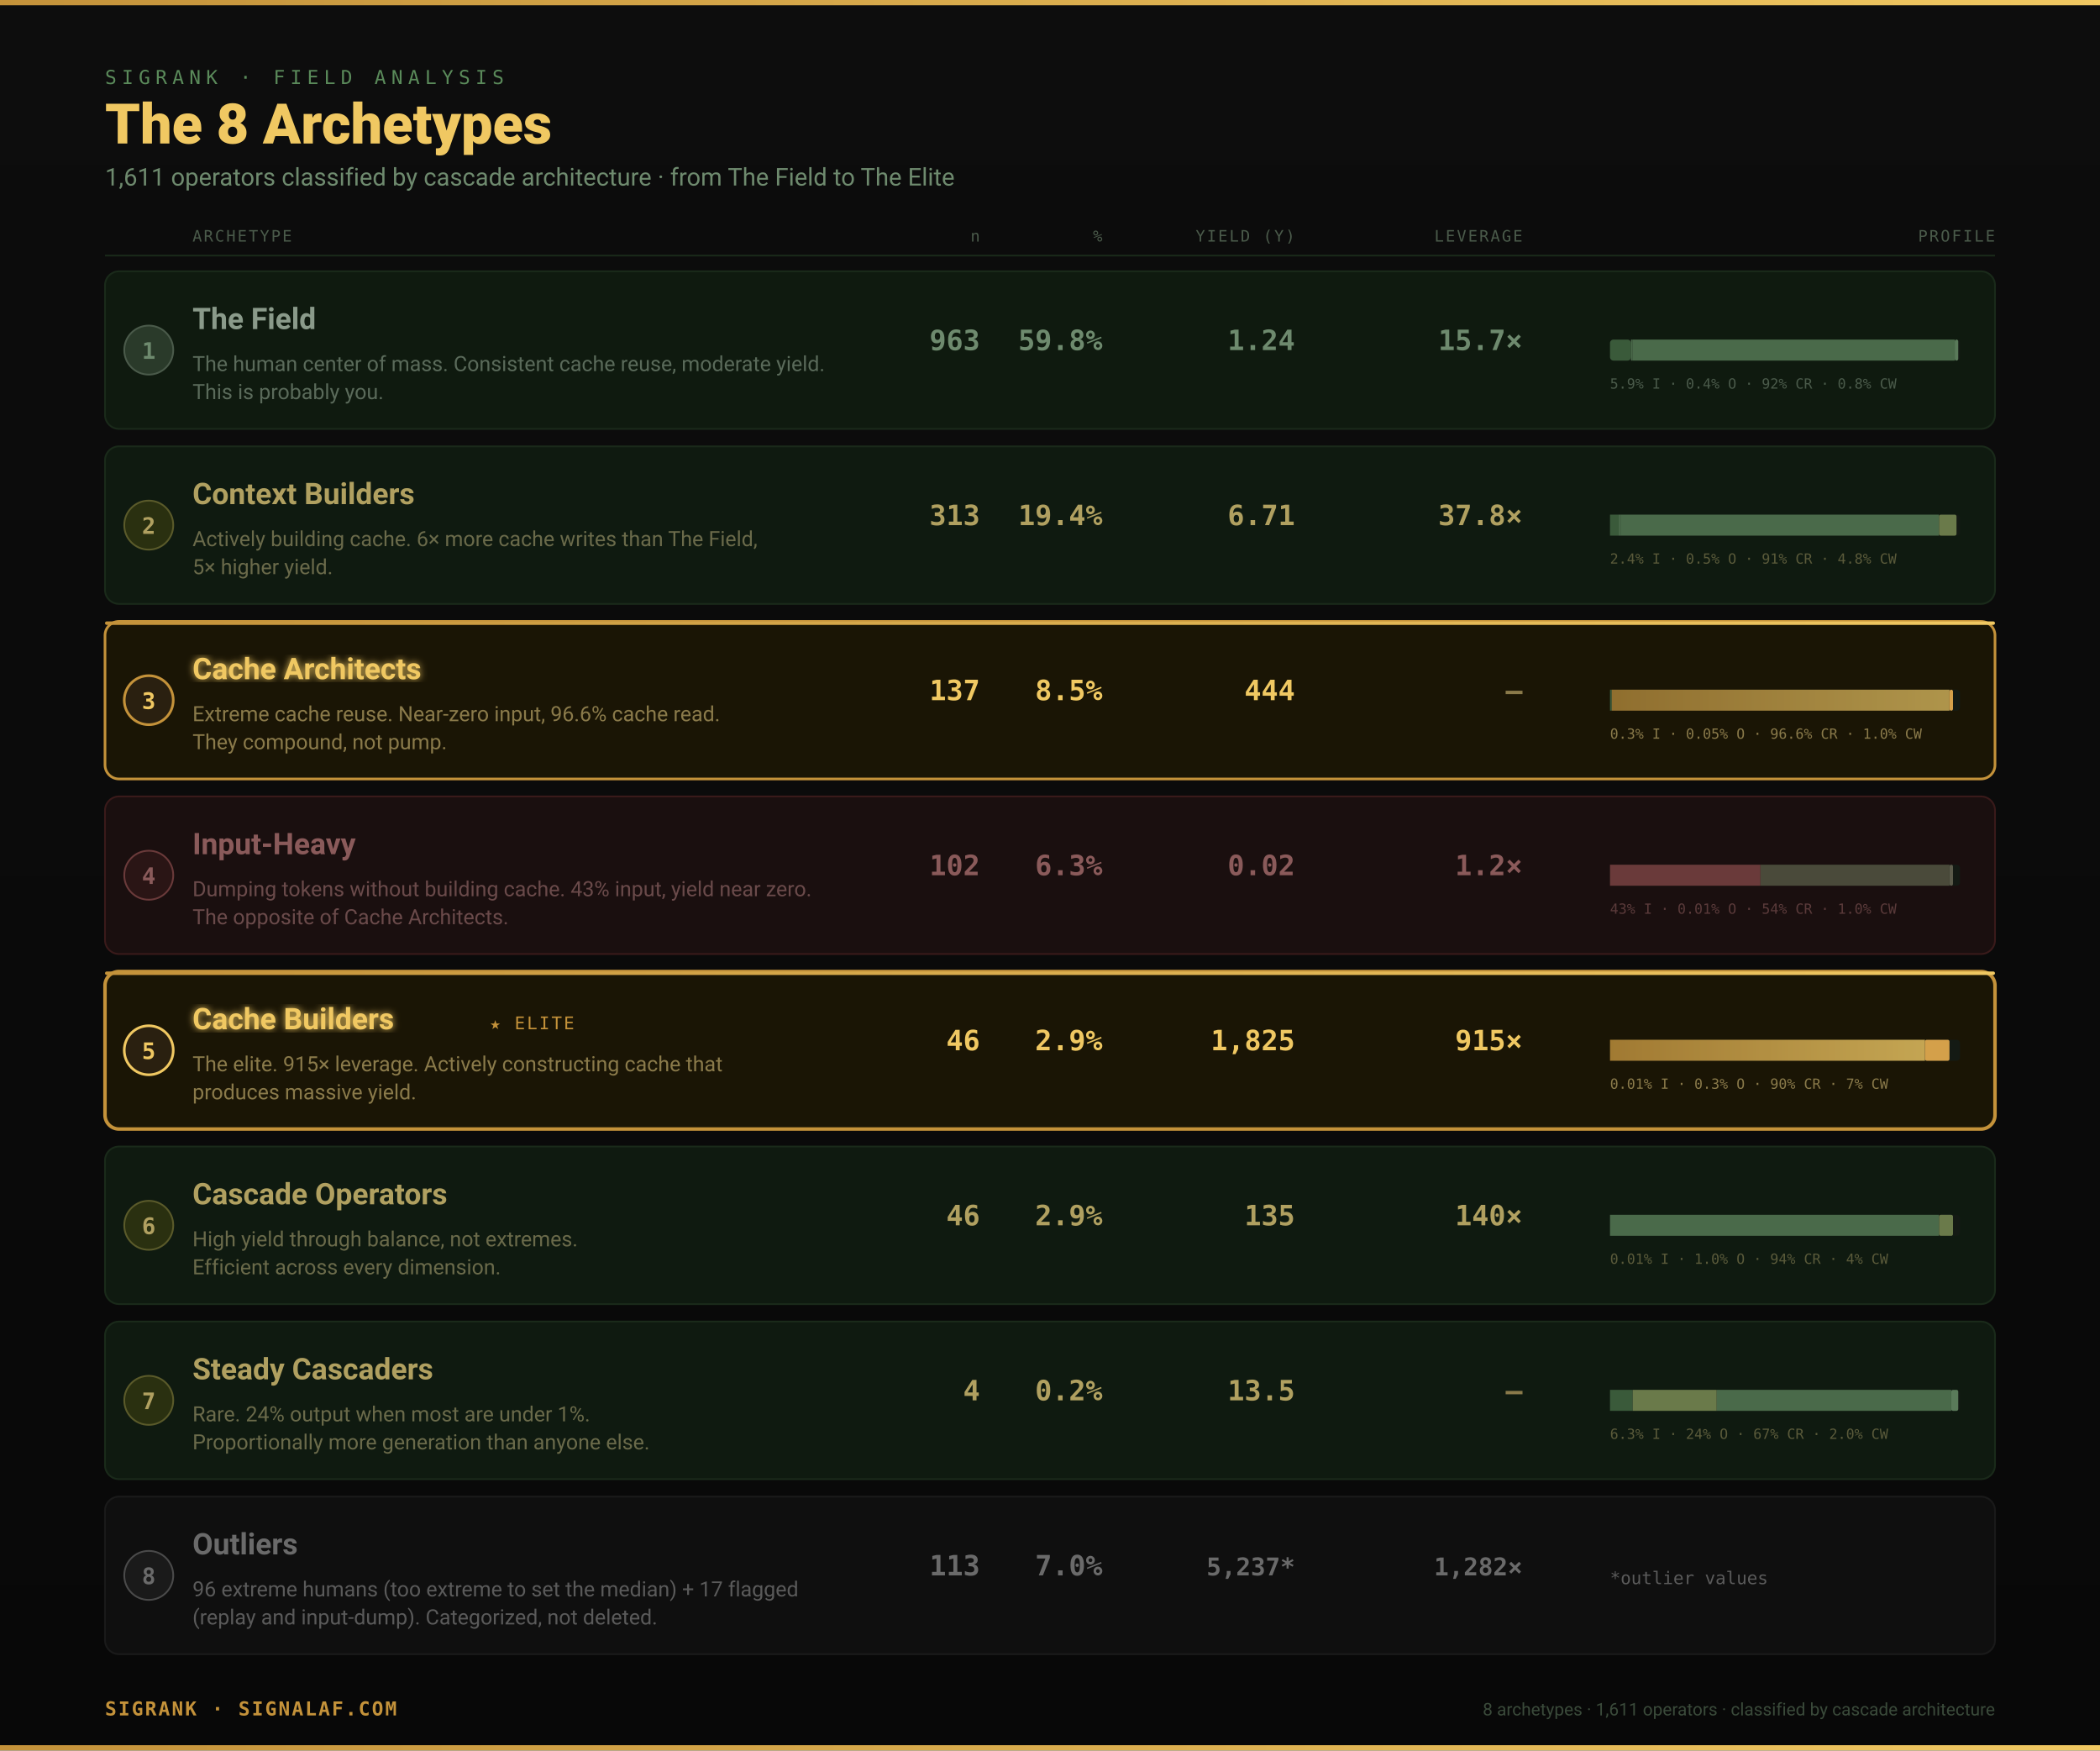
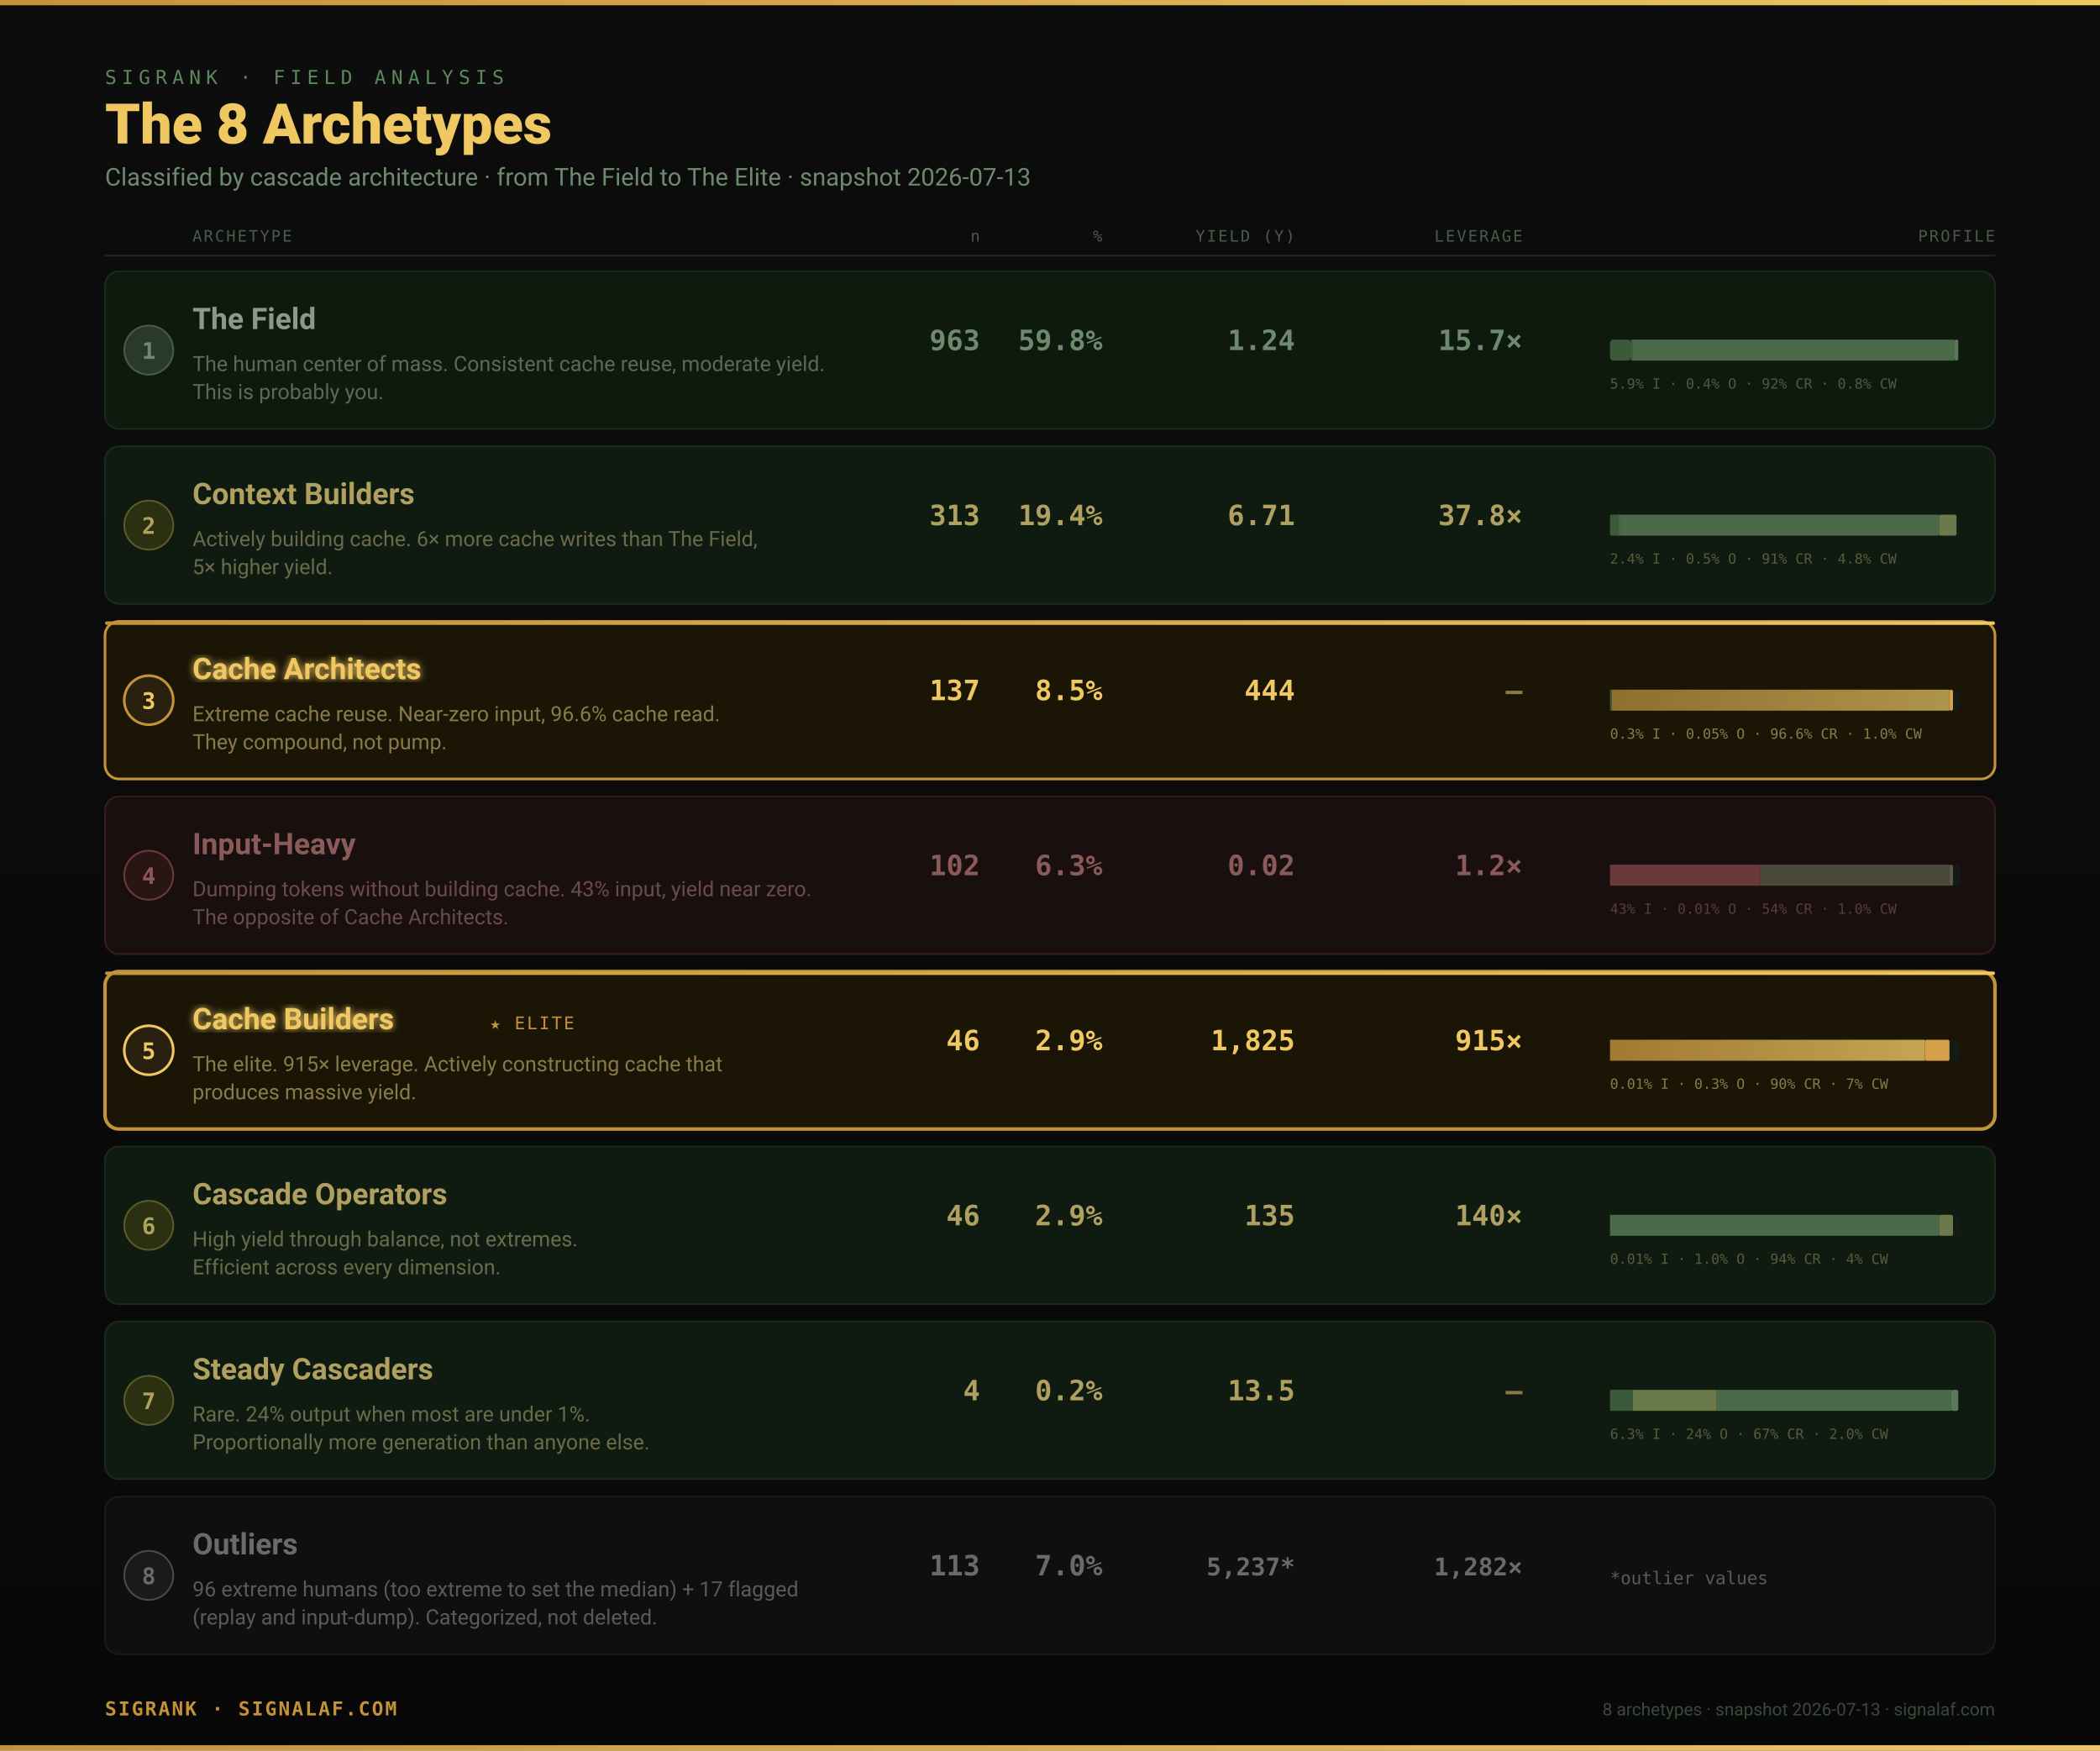
<svg xmlns="http://www.w3.org/2000/svg" width="1200" height="1000" viewBox="0 0 1200 1000">
  <defs>
    <linearGradient id="goldGrad" x1="0%" y1="0%" x2="100%" y2="0%">
      <stop offset="0%" style="stop-color:#c4923a" />
      <stop offset="100%" style="stop-color:#f0c862" />
    </linearGradient>
    <linearGradient id="bgGrad" x1="0%" y1="0%" x2="0%" y2="100%">
      <stop offset="0%" style="stop-color:#0d0d0d" />
      <stop offset="100%" style="stop-color:#080808" />
    </linearGradient>
    <filter id="goldGlow">
      <feGaussianBlur stdDeviation="2" result="blur" />
      <feMerge>
        <feMergeNode in="blur" />
        <feMergeNode in="SourceGraphic" />
      </feMerge>
    </filter>
  </defs>
  <rect width="1200" height="1000" fill="url(#bgGrad)" />
  <rect x="0" y="0" width="1200" height="3" fill="url(#goldGrad)" />
  <rect x="0" y="997" width="1200" height="3" fill="url(#goldGrad)" />
  <text x="60" y="48" font-family="Roboto Mono, monospace" font-size="11" fill="#5a8a5a" letter-spacing="3">SIGRANK · FIELD ANALYSIS</text>
  <text x="60" y="82" font-family="Roboto, sans-serif" font-size="32" font-weight="900" fill="#f0c862">The 8 Archetypes</text>
-   <text x="60" y="106" font-family="Roboto, sans-serif" font-size="14" fill="#6e8a6e">1,611 operators classified by cascade architecture · from The Field to The Elite</text>
+   <text x="60" y="106" font-family="Roboto, sans-serif" font-size="14" fill="#6e8a6e">Classified by cascade architecture · from The Field to The Elite · snapshot 2026-07-13</text>
  <text x="110" y="138" font-family="Roboto Mono, monospace" font-size="9" fill="#4a5a4a" letter-spacing="1">ARCHETYPE</text>
  <text x="560" y="138" font-family="Roboto Mono, monospace" font-size="9" fill="#4a5a4a" letter-spacing="1" text-anchor="end">n</text>
  <text x="630" y="138" font-family="Roboto Mono, monospace" font-size="9" fill="#4a5a4a" letter-spacing="1" text-anchor="end">%</text>
  <text x="740" y="138" font-family="Roboto Mono, monospace" font-size="9" fill="#4a5a4a" letter-spacing="1" text-anchor="end">YIELD (Υ)</text>
  <text x="870" y="138" font-family="Roboto Mono, monospace" font-size="9" fill="#4a5a4a" letter-spacing="1" text-anchor="end">LEVERAGE</text>
  <text x="1140" y="138" font-family="Roboto Mono, monospace" font-size="9" fill="#4a5a4a" letter-spacing="1" text-anchor="end">PROFILE</text>
  <line x1="60" y1="146" x2="1140" y2="146" stroke="#1a2a1a" stroke-width="1" />
  <rect x="60" y="155" width="1080" height="90" rx="8" fill="#0f1a0f" stroke="#1a2a1a" stroke-width="1" />
  <circle cx="85" cy="200" r="14" fill="#2a3a2a" stroke="#4a5a4a" stroke-width="1" />
  <text x="85" y="205" font-family="Roboto Mono, monospace" font-size="13" font-weight="700" fill="#6e8a6e" text-anchor="middle">1</text>
  <text x="110" y="188" font-family="Roboto, sans-serif" font-size="17" font-weight="700" fill="#8a9a8a">The Field</text>
  <text x="110" y="212" font-family="Roboto, sans-serif" font-size="12" fill="#5a6a5a">The human center of mass. Consistent cache reuse, moderate yield.</text>
  <text x="110" y="228" font-family="Roboto, sans-serif" font-size="12" fill="#5a6a5a">This is probably you.</text>
  <text x="560" y="200" font-family="Roboto Mono, monospace" font-size="16" font-weight="700" fill="#6e8a6e" text-anchor="end">963</text>
  <text x="630" y="200" font-family="Roboto Mono, monospace" font-size="16" font-weight="700" fill="#6e8a6e" text-anchor="end">59.8%</text>
  <text x="740" y="200" font-family="Roboto Mono, monospace" font-size="16" font-weight="700" fill="#6e8a6e" text-anchor="end">1.24</text>
  <text x="870" y="200" font-family="Roboto Mono, monospace" font-size="16" font-weight="700" fill="#6e8a6e" text-anchor="end">15.7×</text>
  <rect x="920" y="194" width="200" height="12" rx="2" fill="#141a14" />
  <rect x="920" y="194" width="12" height="12" rx="2" fill="#3a5a3a" />
  <rect x="932" y="194" width="1" height="12" fill="#4a6a4a" />
  <rect x="933" y="194" width="184" height="12" fill="#4a6a4a" />
  <rect x="1117" y="194" width="2" height="12" rx="1" fill="#5a7a5a" />
  <text x="920" y="222" font-family="Roboto Mono, monospace" font-size="8" fill="#4a5a4a">5.9% I · 0.4% O · 92% CR · 0.8% CW</text>
  <rect x="60" y="255" width="1080" height="90" rx="8" fill="#0f1a10" stroke="#1a2a1a" stroke-width="1" />
  <circle cx="85" cy="300" r="14" fill="#2a3010" stroke="#5a5a2a" stroke-width="1" />
  <text x="85" y="305" font-family="Roboto Mono, monospace" font-size="13" font-weight="700" fill="#b0a060" text-anchor="middle">2</text>
  <text x="110" y="288" font-family="Roboto, sans-serif" font-size="17" font-weight="700" fill="#b0a060">Context Builders</text>
  <text x="110" y="312" font-family="Roboto, sans-serif" font-size="12" fill="#6a6a4a">Actively building cache. 6× more cache writes than The Field,</text>
  <text x="110" y="328" font-family="Roboto, sans-serif" font-size="12" fill="#6a6a4a">5× higher yield.</text>
  <text x="560" y="300" font-family="Roboto Mono, monospace" font-size="16" font-weight="700" fill="#b0a060" text-anchor="end">313</text>
  <text x="630" y="300" font-family="Roboto Mono, monospace" font-size="16" font-weight="700" fill="#b0a060" text-anchor="end">19.4%</text>
  <text x="740" y="300" font-family="Roboto Mono, monospace" font-size="16" font-weight="700" fill="#b0a060" text-anchor="end">6.71</text>
  <text x="870" y="300" font-family="Roboto Mono, monospace" font-size="16" font-weight="700" fill="#b0a060" text-anchor="end">37.8×</text>
  <rect x="920" y="294" width="200" height="12" rx="2" fill="#141a14" />
  <rect x="920" y="294" width="5" height="12" fill="#3a5a3a" />
  <rect x="925" y="294" width="1" height="12" fill="#4a6a4a" />
  <rect x="926" y="294" width="182" height="12" fill="#4a6a4a" />
  <rect x="1108" y="294" width="10" height="12" rx="1" fill="#6a7a4a" />
  <text x="920" y="322" font-family="Roboto Mono, monospace" font-size="8" fill="#5a5a3a">2.4% I · 0.5% O · 91% CR · 4.8% CW</text>
  <rect x="60" y="355" width="1080" height="90" rx="8" fill="#1a1505" stroke="#c4923a" stroke-width="1.5" />
  <rect x="60" y="355" width="1080" height="2" rx="1" fill="url(#goldGrad)" />
  <circle cx="85" cy="400" r="14" fill="#2a2010" stroke="#c4923a" stroke-width="1.5" />
  <text x="85" y="405" font-family="Roboto Mono, monospace" font-size="13" font-weight="700" fill="#f0c862" text-anchor="middle">3</text>
  <text x="110" y="388" font-family="Roboto, sans-serif" font-size="17" font-weight="700" fill="#f0c862" filter="url(#goldGlow)">Cache Architects</text>
  <text x="110" y="412" font-family="Roboto, sans-serif" font-size="12" fill="#8a7a4a">Extreme cache reuse. Near-zero input, 96.6% cache read.</text>
  <text x="110" y="428" font-family="Roboto, sans-serif" font-size="12" fill="#8a7a4a">They compound, not pump.</text>
  <text x="560" y="400" font-family="Roboto Mono, monospace" font-size="16" font-weight="700" fill="#f0c862" text-anchor="end">137</text>
  <text x="630" y="400" font-family="Roboto Mono, monospace" font-size="16" font-weight="700" fill="#f0c862" text-anchor="end">8.5%</text>
  <text x="740" y="400" font-family="Roboto Mono, monospace" font-size="16" font-weight="700" fill="#f0c862" text-anchor="end">444</text>
  <text x="870" y="400" font-family="Roboto Mono, monospace" font-size="16" font-weight="700" fill="#8a7a4a" text-anchor="end">—</text>
  <rect x="920" y="394" width="200" height="12" rx="2" fill="#141a14" />
  <rect x="920" y="394" width="1" height="12" fill="#3a5a3a" />
  <rect x="921" y="394" width="193" height="12" fill="url(#goldGrad)" opacity="0.7" />
  <rect x="1114" y="394" width="2" height="12" rx="1" fill="#d4a04a" />
  <text x="920" y="422" font-family="Roboto Mono, monospace" font-size="8" fill="#8a7a4a">0.3% I · 0.05% O · 96.6% CR · 1.0% CW</text>
  <rect x="60" y="455" width="1080" height="90" rx="8" fill="#1a0f0f" stroke="#3a1a1a" stroke-width="1" />
  <circle cx="85" cy="500" r="14" fill="#2a1515" stroke="#6a3a3a" stroke-width="1" />
  <text x="85" y="505" font-family="Roboto Mono, monospace" font-size="13" font-weight="700" fill="#8a5a5a" text-anchor="middle">4</text>
  <text x="110" y="488" font-family="Roboto, sans-serif" font-size="17" font-weight="700" fill="#8a5a5a">Input-Heavy</text>
  <text x="110" y="512" font-family="Roboto, sans-serif" font-size="12" fill="#6a4a4a">Dumping tokens without building cache. 43% input, yield near zero.</text>
  <text x="110" y="528" font-family="Roboto, sans-serif" font-size="12" fill="#6a4a4a">The opposite of Cache Architects.</text>
  <text x="560" y="500" font-family="Roboto Mono, monospace" font-size="16" font-weight="700" fill="#8a5a5a" text-anchor="end">102</text>
  <text x="630" y="500" font-family="Roboto Mono, monospace" font-size="16" font-weight="700" fill="#8a5a5a" text-anchor="end">6.3%</text>
  <text x="740" y="500" font-family="Roboto Mono, monospace" font-size="16" font-weight="700" fill="#8a5a5a" text-anchor="end">0.02</text>
  <text x="870" y="500" font-family="Roboto Mono, monospace" font-size="16" font-weight="700" fill="#8a5a5a" text-anchor="end">1.2×</text>
  <rect x="920" y="494" width="200" height="12" rx="2" fill="#141a14" />
  <rect x="920" y="494" width="86" height="12" fill="#6a3a3a" />
  <rect x="1006" y="494" width="108" height="12" fill="#4a4a3a" />
  <rect x="1114" y="494" width="2" height="12" rx="1" fill="#5a5a4a" />
  <text x="920" y="522" font-family="Roboto Mono, monospace" font-size="8" fill="#5a3a3a">43% I · 0.01% O · 54% CR · 1.0% CW</text>
  <rect x="60" y="555" width="1080" height="90" rx="8" fill="#1a1505" stroke="#c4923a" stroke-width="2" />
  <rect x="60" y="555" width="1080" height="2" rx="1" fill="url(#goldGrad)" />
  <circle cx="85" cy="600" r="14" fill="#2a2010" stroke="#f0c862" stroke-width="1.5" />
  <text x="85" y="605" font-family="Roboto Mono, monospace" font-size="13" font-weight="700" fill="#f0c862" text-anchor="middle">5</text>
  <text x="110" y="588" font-family="Roboto, sans-serif" font-size="17" font-weight="700" fill="#f0c862" filter="url(#goldGlow)">Cache Builders</text>
  <text x="280" y="588" font-family="Roboto Mono, monospace" font-size="10" fill="#c4923a" letter-spacing="1">★ ELITE</text>
  <text x="110" y="612" font-family="Roboto, sans-serif" font-size="12" fill="#8a7a4a">The elite. 915× leverage. Actively constructing cache that</text>
  <text x="110" y="628" font-family="Roboto, sans-serif" font-size="12" fill="#8a7a4a">produces massive yield.</text>
  <text x="560" y="600" font-family="Roboto Mono, monospace" font-size="16" font-weight="700" fill="#f0c862" text-anchor="end">46</text>
  <text x="630" y="600" font-family="Roboto Mono, monospace" font-size="16" font-weight="700" fill="#f0c862" text-anchor="end">2.9%</text>
  <text x="740" y="600" font-family="Roboto Mono, monospace" font-size="16" font-weight="700" fill="#f0c862" text-anchor="end">1,825</text>
  <text x="870" y="600" font-family="Roboto Mono, monospace" font-size="16" font-weight="700" fill="#f0c862" text-anchor="end">915×</text>
  <rect x="920" y="594" width="200" height="12" rx="2" fill="#141a14" />
  <rect x="920" y="594" width="180" height="12" fill="url(#goldGrad)" opacity="0.8" />
  <rect x="1100" y="594" width="14" height="12" rx="1" fill="#d4a04a" />
  <text x="920" y="622" font-family="Roboto Mono, monospace" font-size="8" fill="#8a7a4a">0.01% I · 0.3% O · 90% CR · 7% CW</text>
  <rect x="60" y="655" width="1080" height="90" rx="8" fill="#0f1a10" stroke="#1a2a1a" stroke-width="1" />
  <circle cx="85" cy="700" r="14" fill="#2a3010" stroke="#5a5a2a" stroke-width="1" />
  <text x="85" y="705" font-family="Roboto Mono, monospace" font-size="13" font-weight="700" fill="#b0a060" text-anchor="middle">6</text>
  <text x="110" y="688" font-family="Roboto, sans-serif" font-size="17" font-weight="700" fill="#b0a060">Cascade Operators</text>
  <text x="110" y="712" font-family="Roboto, sans-serif" font-size="12" fill="#6a6a4a">High yield through balance, not extremes.</text>
  <text x="110" y="728" font-family="Roboto, sans-serif" font-size="12" fill="#6a6a4a">Efficient across every dimension.</text>
  <text x="560" y="700" font-family="Roboto Mono, monospace" font-size="16" font-weight="700" fill="#b0a060" text-anchor="end">46</text>
  <text x="630" y="700" font-family="Roboto Mono, monospace" font-size="16" font-weight="700" fill="#b0a060" text-anchor="end">2.9%</text>
  <text x="740" y="700" font-family="Roboto Mono, monospace" font-size="16" font-weight="700" fill="#b0a060" text-anchor="end">135</text>
  <text x="870" y="700" font-family="Roboto Mono, monospace" font-size="16" font-weight="700" fill="#b0a060" text-anchor="end">140×</text>
  <rect x="920" y="694" width="200" height="12" rx="2" fill="#141a14" />
  <rect x="920" y="694" width="188" height="12" fill="#4a6a4a" />
  <rect x="1108" y="694" width="8" height="12" rx="1" fill="#6a7a4a" />
  <text x="920" y="722" font-family="Roboto Mono, monospace" font-size="8" fill="#5a5a3a">0.01% I · 1.0% O · 94% CR · 4% CW</text>
  <rect x="60" y="755" width="1080" height="90" rx="8" fill="#0f1a10" stroke="#1a2a1a" stroke-width="1" />
  <circle cx="85" cy="800" r="14" fill="#2a3010" stroke="#5a5a2a" stroke-width="1" />
  <text x="85" y="805" font-family="Roboto Mono, monospace" font-size="13" font-weight="700" fill="#b0a060" text-anchor="middle">7</text>
  <text x="110" y="788" font-family="Roboto, sans-serif" font-size="17" font-weight="700" fill="#b0a060">Steady Cascaders</text>
  <text x="110" y="812" font-family="Roboto, sans-serif" font-size="12" fill="#6a6a4a">Rare. 24% output when most are under 1%.</text>
  <text x="110" y="828" font-family="Roboto, sans-serif" font-size="12" fill="#6a6a4a">Proportionally more generation than anyone else.</text>
  <text x="560" y="800" font-family="Roboto Mono, monospace" font-size="16" font-weight="700" fill="#b0a060" text-anchor="end">4</text>
  <text x="630" y="800" font-family="Roboto Mono, monospace" font-size="16" font-weight="700" fill="#b0a060" text-anchor="end">0.2%</text>
  <text x="740" y="800" font-family="Roboto Mono, monospace" font-size="16" font-weight="700" fill="#b0a060" text-anchor="end">13.5</text>
  <text x="870" y="800" font-family="Roboto Mono, monospace" font-size="16" font-weight="700" fill="#8a7a4a" text-anchor="end">—</text>
  <rect x="920" y="794" width="200" height="12" rx="2" fill="#141a14" />
  <rect x="920" y="794" width="13" height="12" fill="#3a5a3a" />
  <rect x="933" y="794" width="48" height="12" fill="#6a7a4a" />
  <rect x="981" y="794" width="134" height="12" fill="#4a6a4a" />
  <rect x="1115" y="794" width="4" height="12" rx="1" fill="#5a7a5a" />
  <text x="920" y="822" font-family="Roboto Mono, monospace" font-size="8" fill="#5a5a3a">6.3% I · 24% O · 67% CR · 2.0% CW</text>
  <rect x="60" y="855" width="1080" height="90" rx="8" fill="#0f0f0f" stroke="#1a1a1a" stroke-width="1" />
  <circle cx="85" cy="900" r="14" fill="#1a1a1a" stroke="#4a4a4a" stroke-width="1" />
  <text x="85" y="905" font-family="Roboto Mono, monospace" font-size="13" font-weight="700" fill="#6a6a6a" text-anchor="middle">8</text>
  <text x="110" y="888" font-family="Roboto, sans-serif" font-size="17" font-weight="700" fill="#6a6a6a">Outliers</text>
  <text x="110" y="912" font-family="Roboto, sans-serif" font-size="12" fill="#5a5a5a">96 extreme humans (too extreme to set the median) + 17 flagged</text>
  <text x="110" y="928" font-family="Roboto, sans-serif" font-size="12" fill="#5a5a5a">(replay and input-dump). Categorized, not deleted.</text>
  <text x="560" y="900" font-family="Roboto Mono, monospace" font-size="16" font-weight="700" fill="#6a6a6a" text-anchor="end">113</text>
  <text x="630" y="900" font-family="Roboto Mono, monospace" font-size="16" font-weight="700" fill="#6a6a6a" text-anchor="end">7.0%</text>
  <text x="740" y="900" font-family="Roboto Mono, monospace" font-size="14" font-weight="700" fill="#6a6a6a" text-anchor="end">5,237*</text>
  <text x="870" y="900" font-family="Roboto Mono, monospace" font-size="14" font-weight="700" fill="#6a6a6a" text-anchor="end">1,282×</text>
  <text x="920" y="905" font-family="Roboto Mono, monospace" font-size="10" fill="#5a5a5a">*outlier values</text>
  <text x="60" y="980" font-family="Roboto Mono, monospace" font-size="11" fill="#c4923a" font-weight="700" letter-spacing="1">SIGRANK · SIGNALAF.COM</text>
-   <text x="1140" y="980" font-family="Roboto, sans-serif" font-size="10" fill="#3a4a3a" text-anchor="end">8 archetypes · 1,611 operators · classified by cascade architecture</text>
+   <text x="1140" y="980" font-family="Roboto, sans-serif" font-size="10" fill="#3a4a3a" text-anchor="end">8 archetypes · snapshot 2026-07-13 · signalaf.com</text>
</svg>
